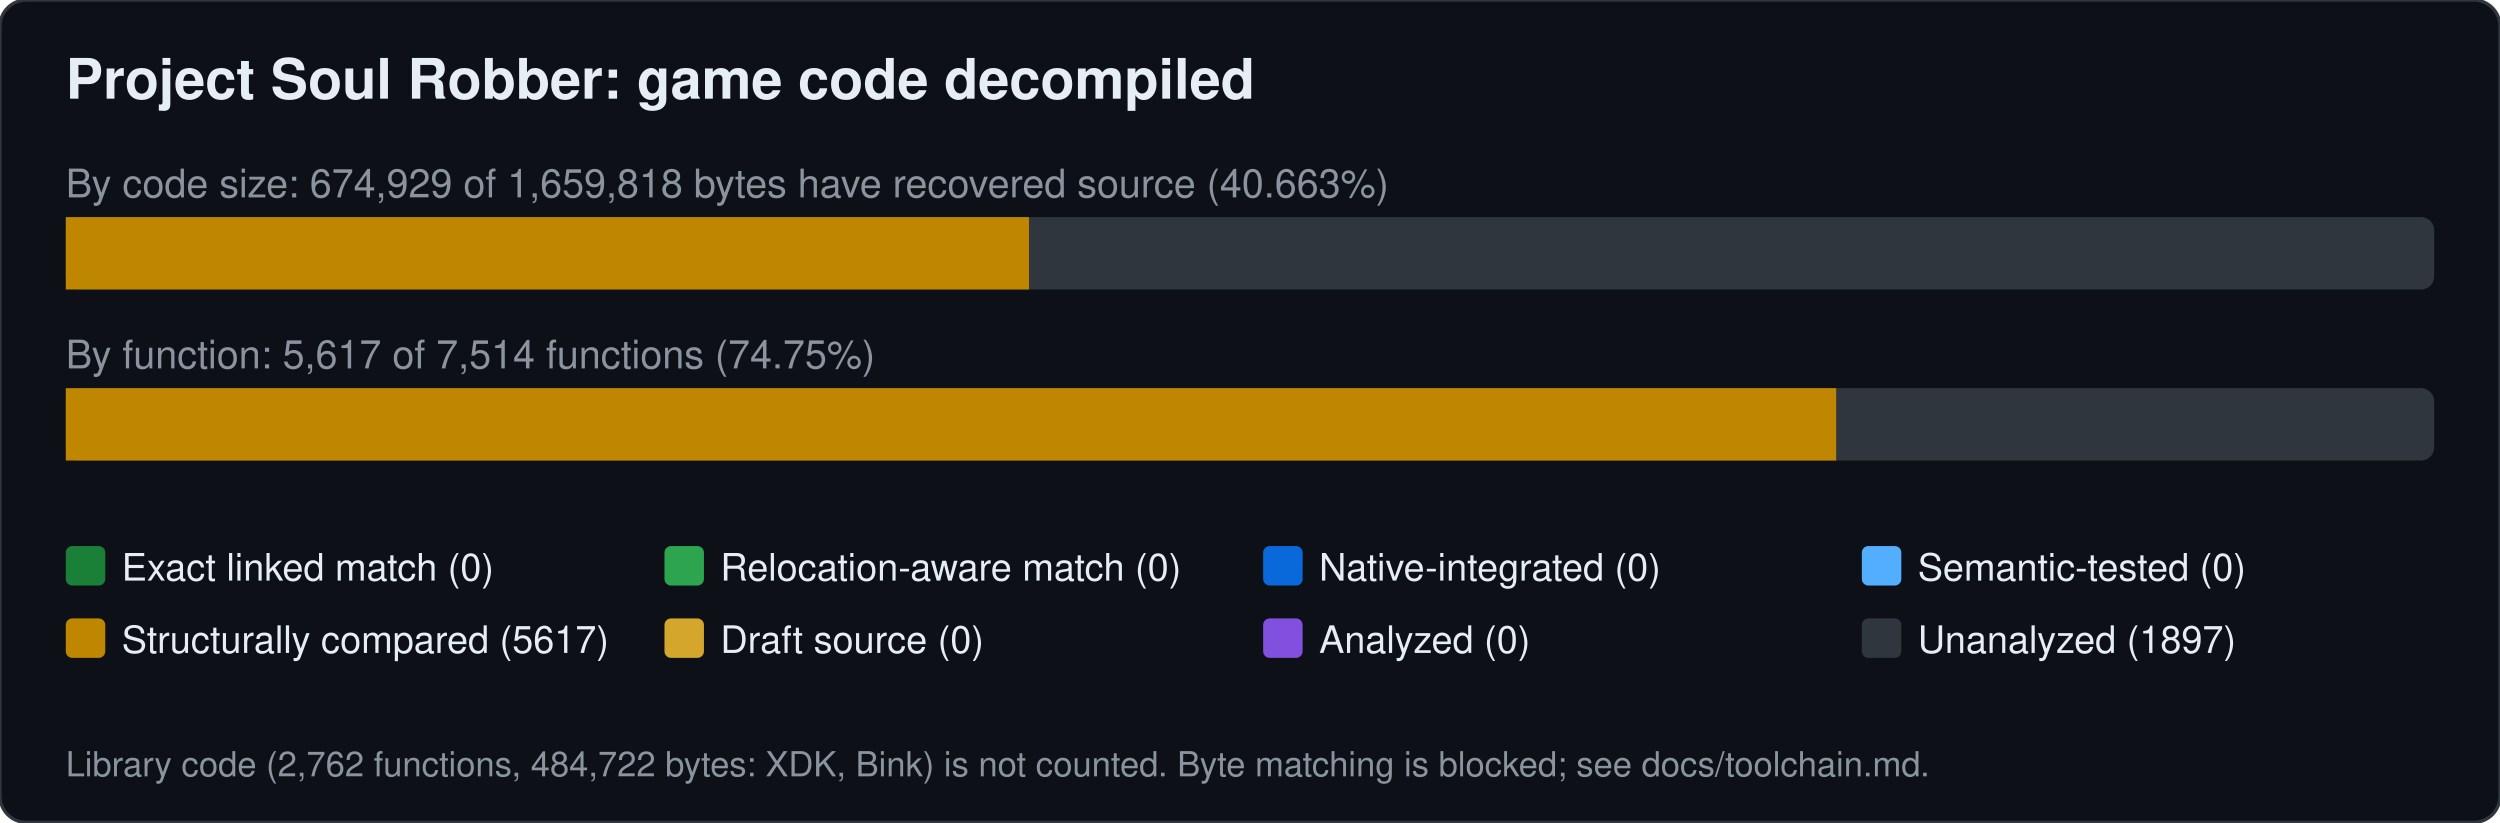
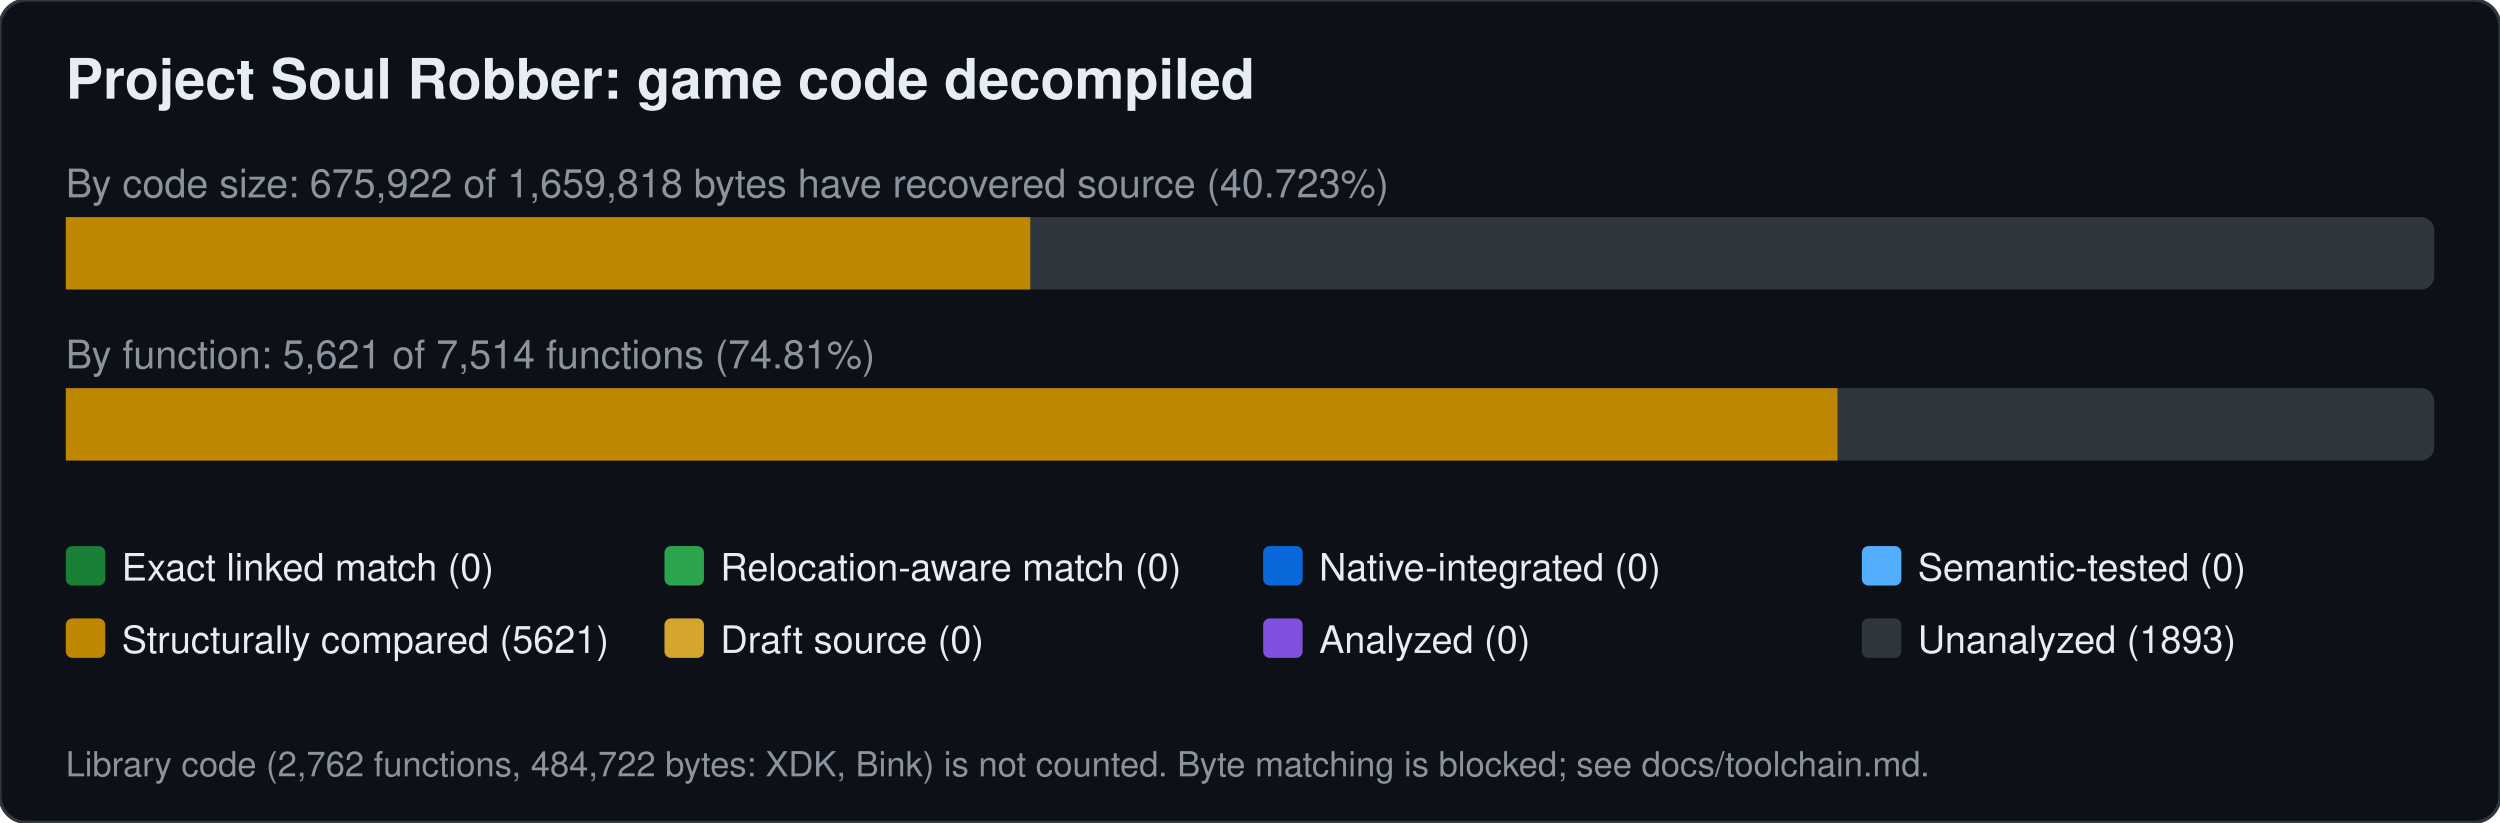
<svg xmlns="http://www.w3.org/2000/svg" width="760" height="250" viewBox="0 0 760 250" font-family="Segoe UI,Helvetica,Arial,sans-serif">
  <rect width="760" height="250" rx="8" fill="#0d1117" stroke="#30363d" />
  <text x="20" y="30" font-size="17" font-weight="600" fill="#e6edf3">Project Soul Robber: game code decompiled</text>
-   <text x="20" y="60" font-size="12" fill="#8b949e">By code size: 674,929 of 1,659,818 bytes have recovered source (40.663%)</text>
+   <text x="20" y="60" font-size="12" fill="#8b949e">By code size: 675,922 of 1,659,818 bytes have recovered source (40.723%)</text>
  <rect x="20" y="66" width="720" height="22" rx="4" fill="#30363d" />
-   <rect x="20.0" y="66" width="292.8" height="22" fill="#bf8700" />
-   <text x="20" y="112" font-size="12" fill="#8b949e">By function: 5,617 of 7,514 functions (74.75%)</text>
+   <rect x="20.0" y="66" width="293.2" height="22" fill="#bf8700" />
+   <text x="20" y="112" font-size="12" fill="#8b949e">By function: 5,621 of 7,514 functions (74.81%)</text>
  <rect x="20" y="118" width="720" height="22" rx="4" fill="#30363d" />
-   <rect x="20.0" y="118" width="538.2" height="22" fill="#bf8700" />
+   <rect x="20.0" y="118" width="538.6" height="22" fill="#bf8700" />
  <rect x="20" y="166" width="12" height="12" rx="2" fill="#1a7f37" />
  <text x="37" y="176.5" font-size="11.5" fill="#e6edf3">Exact linked match (0)</text>
  <rect x="202" y="166" width="12" height="12" rx="2" fill="#2da44e" />
  <text x="219" y="176.5" font-size="11.5" fill="#e6edf3">Relocation-aware match (0)</text>
  <rect x="384" y="166" width="12" height="12" rx="2" fill="#0969da" />
  <text x="401" y="176.5" font-size="11.5" fill="#e6edf3">Native-integrated (0)</text>
  <rect x="566" y="166" width="12" height="12" rx="2" fill="#54aeff" />
  <text x="583" y="176.5" font-size="11.5" fill="#e6edf3">Semantic-tested (0)</text>
  <rect x="20" y="188" width="12" height="12" rx="2" fill="#bf8700" />
-   <text x="37" y="198.5" font-size="11.5" fill="#e6edf3">Structurally compared (5617)</text>
+   <text x="37" y="198.5" font-size="11.5" fill="#e6edf3">Structurally compared (5621)</text>
  <rect x="202" y="188" width="12" height="12" rx="2" fill="#d4a72c" />
  <text x="219" y="198.5" font-size="11.5" fill="#e6edf3">Draft source (0)</text>
  <rect x="384" y="188" width="12" height="12" rx="2" fill="#8250df" />
  <text x="401" y="198.5" font-size="11.5" fill="#e6edf3">Analyzed (0)</text>
  <rect x="566" y="188" width="12" height="12" rx="2" fill="#30363d" />
-   <text x="583" y="198.5" font-size="11.5" fill="#e6edf3">Unanalyzed (1897)</text>
+   <text x="583" y="198.5" font-size="11.5" fill="#e6edf3">Unanalyzed (1893)</text>
  <text x="20" y="236" font-size="10.5" fill="#8b949e">Library code (2,762 functions, 484,722 bytes: XDK, Bink) is not counted. Byte matching is blocked; see docs/toolchain.md.</text>
</svg>
